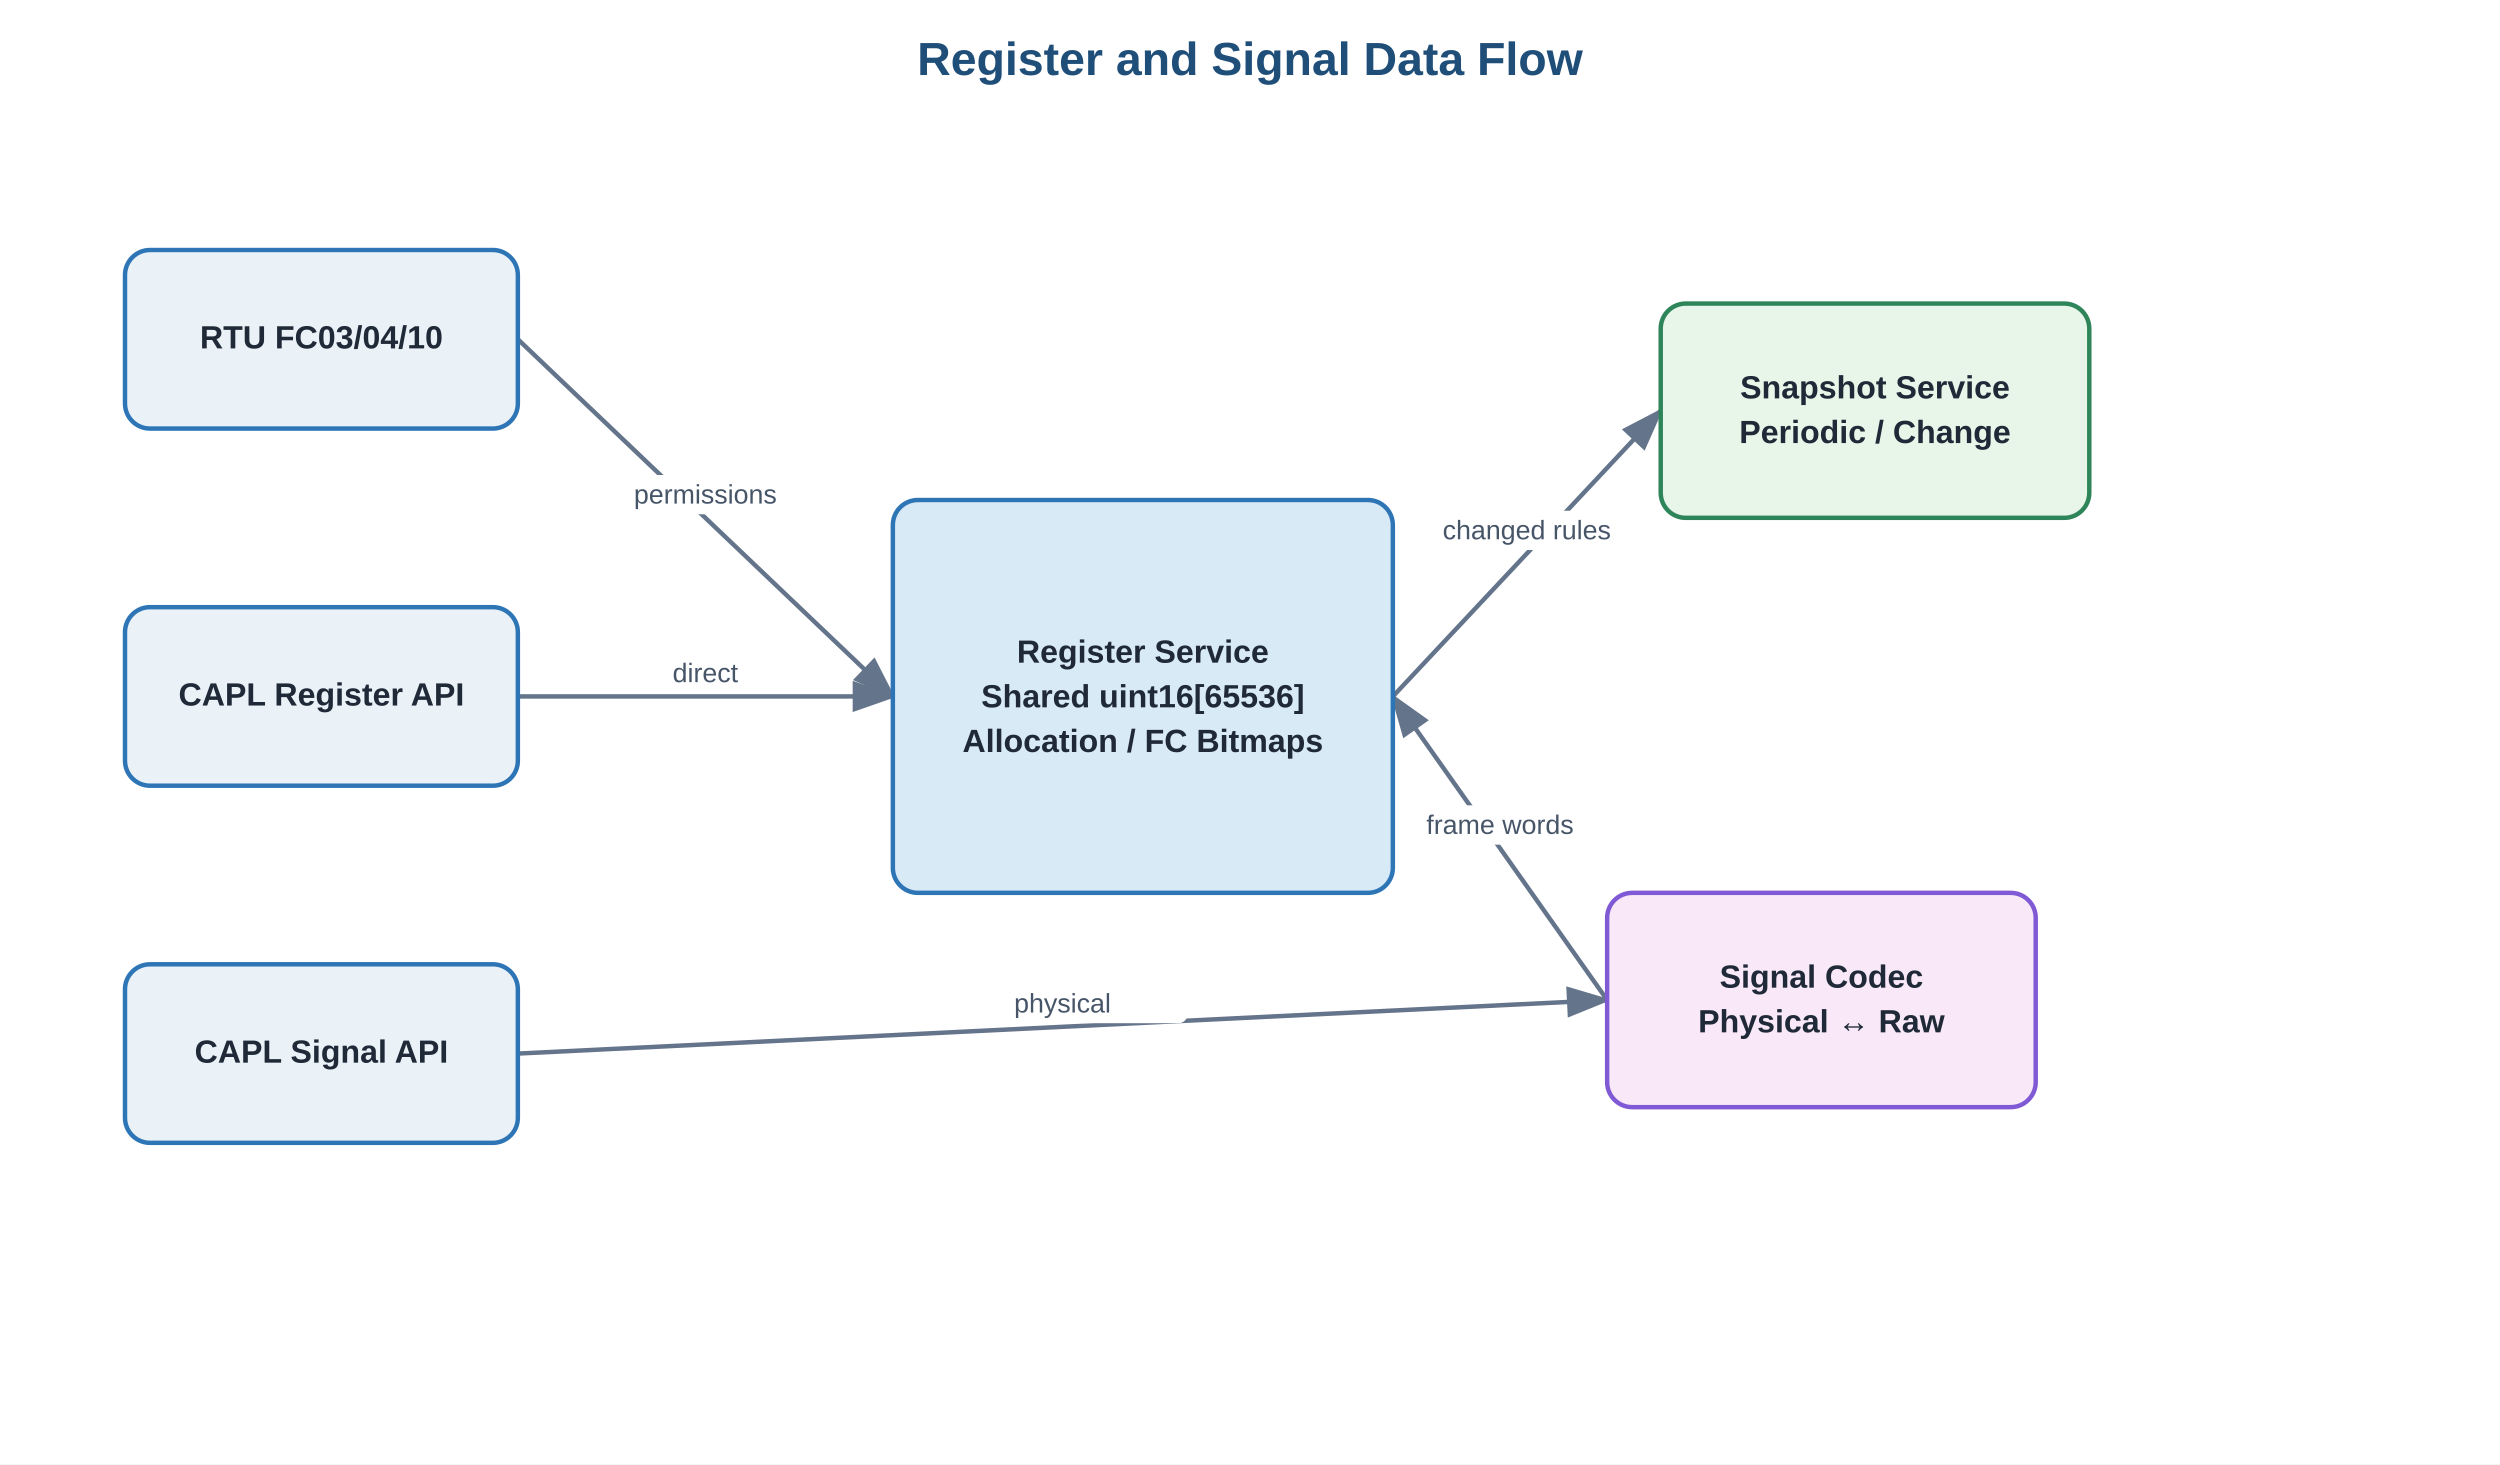
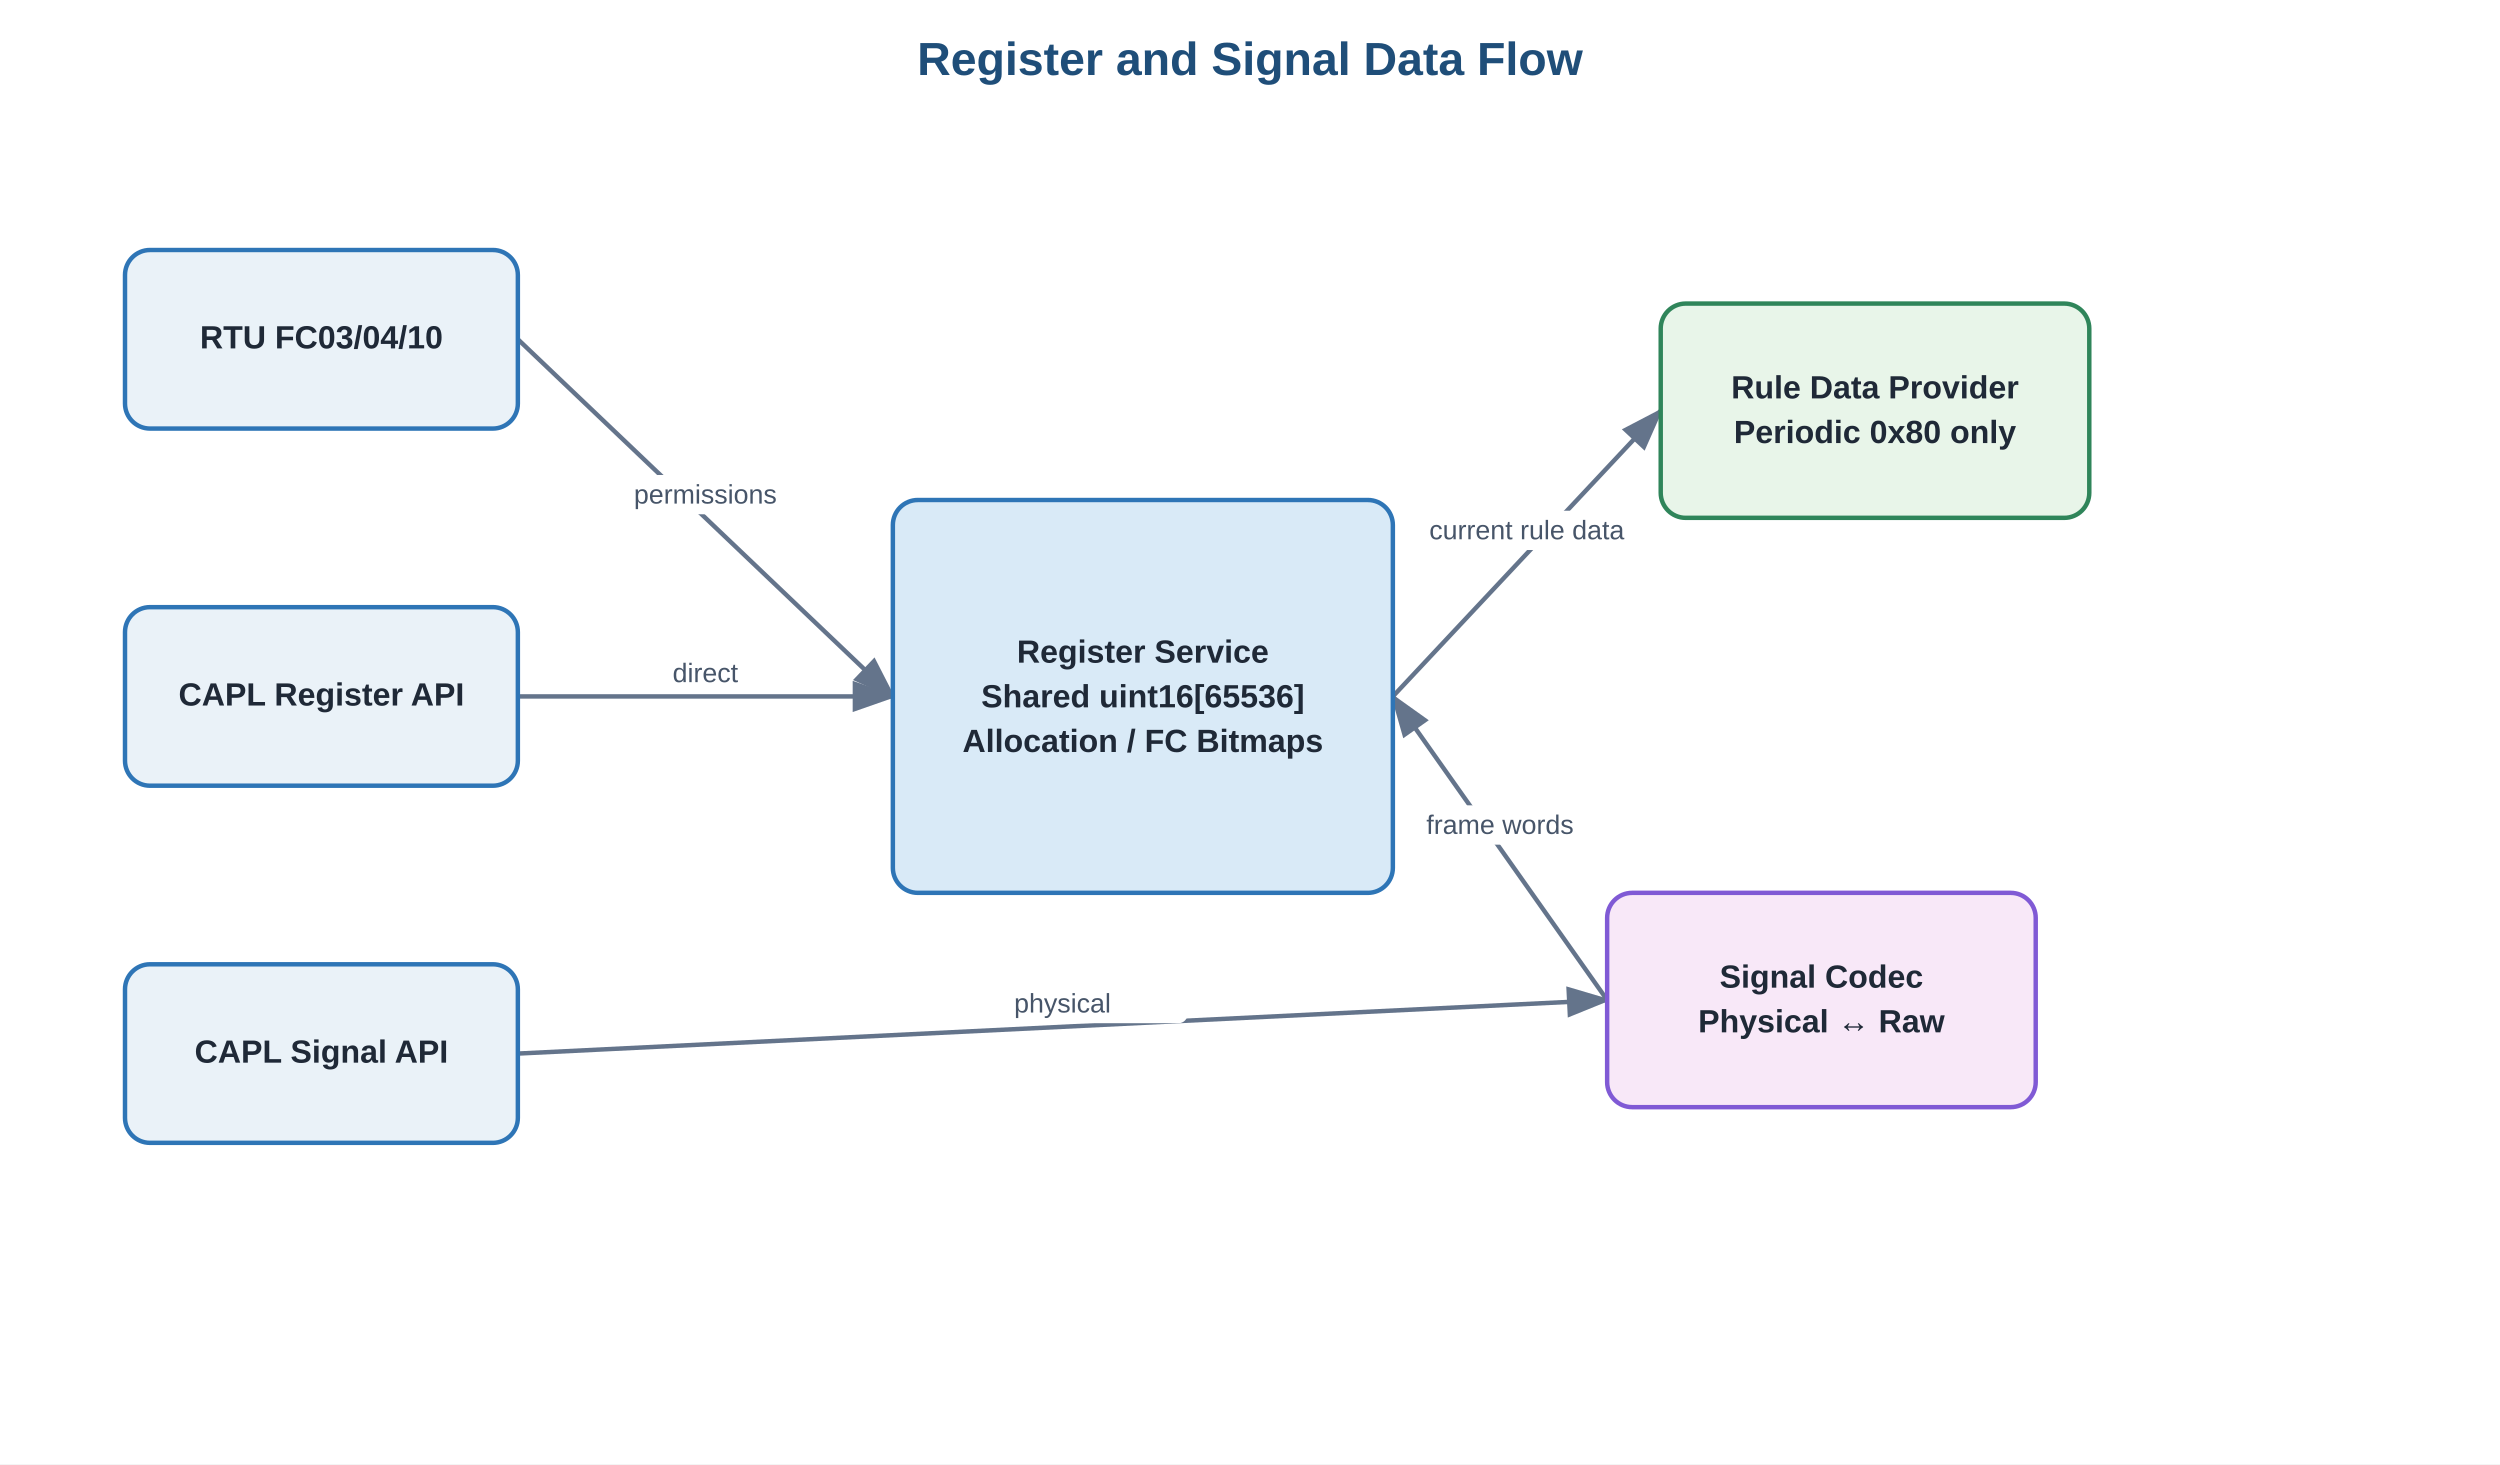
<svg xmlns="http://www.w3.org/2000/svg" width="1400" height="820" viewBox="0 0 1400 820">
  <defs>
    <marker id="arrow" markerWidth="10" markerHeight="7" refX="9" refY="3.5" orient="auto">
      <polygon points="0 0, 10 3.5, 0 7" fill="#64748B" />
    </marker>
  </defs>
  <rect width="1400" height="820" fill="#FFFFFF" />
  <text x="700.0" y="42" text-anchor="middle" font-family="Arial" font-size="26" font-weight="700" fill="#1F4E79">Register and Signal Data Flow</text>
  <line x1="290" y1="190.0" x2="500" y2="390.0" stroke="#64748B" stroke-width="2.5" marker-end="url(#arrow)" />
  <rect x="325.0" y="266.0" width="140" height="22" rx="5" fill="#FFFFFF" />
  <text x="395.0" y="282.0" text-anchor="middle" font-family="Arial" font-size="15" fill="#475569">permissions</text>
  <line x1="290" y1="390.0" x2="500" y2="390.0" stroke="#64748B" stroke-width="2.5" marker-end="url(#arrow)" />
  <rect x="325.0" y="366.0" width="140" height="22" rx="5" fill="#FFFFFF" />
  <text x="395.0" y="382.0" text-anchor="middle" font-family="Arial" font-size="15" fill="#475569">direct</text>
  <line x1="290" y1="590.0" x2="900" y2="560.0" stroke="#64748B" stroke-width="2.5" marker-end="url(#arrow)" />
  <rect x="525.0" y="551.0" width="140" height="22" rx="5" fill="#FFFFFF" />
  <text x="595.0" y="567.0" text-anchor="middle" font-family="Arial" font-size="15" fill="#475569">physical</text>
  <line x1="900" y1="560.0" x2="780" y2="390.0" stroke="#64748B" stroke-width="2.5" marker-end="url(#arrow)" />
  <rect x="770.0" y="451.0" width="140" height="22" rx="5" fill="#FFFFFF" />
  <text x="840.0" y="467.0" text-anchor="middle" font-family="Arial" font-size="15" fill="#475569">frame words</text>
  <line x1="780" y1="390.0" x2="930" y2="230.0" stroke="#64748B" stroke-width="2.5" marker-end="url(#arrow)" />
  <rect x="785.0" y="286.0" width="140" height="22" rx="5" fill="#FFFFFF" />
-   <text x="855.0" y="302.0" text-anchor="middle" font-family="Arial" font-size="15" fill="#475569">changed rules</text>
+   <text x="855.0" y="302.0" text-anchor="middle" font-family="Arial" font-size="15" fill="#475569">current rule data</text>
  <rect x="70" y="140" width="220" height="100" rx="14" fill="#EAF2F8" stroke="#2E75B6" stroke-width="2.5" />
  <text x="180.0" y="190.0" text-anchor="middle" dominant-baseline="middle" font-family="Arial" font-size="18" font-weight="600" fill="#1F2937">RTU FC03/04/10</text>
  <rect x="70" y="340" width="220" height="100" rx="14" fill="#EAF2F8" stroke="#2E75B6" stroke-width="2.5" />
  <text x="180.0" y="390.0" text-anchor="middle" dominant-baseline="middle" font-family="Arial" font-size="18" font-weight="600" fill="#1F2937">CAPL Register API</text>
  <rect x="70" y="540" width="220" height="100" rx="14" fill="#EAF2F8" stroke="#2E75B6" stroke-width="2.5" />
  <text x="180.0" y="590.0" text-anchor="middle" dominant-baseline="middle" font-family="Arial" font-size="18" font-weight="600" fill="#1F2937">CAPL Signal API</text>
  <rect x="500" y="280" width="280" height="220" rx="14" fill="#D9EAF7" stroke="#2E75B6" stroke-width="2.5" />
  <text x="640.0" y="366.0" text-anchor="middle" dominant-baseline="middle" font-family="Arial" font-size="18" font-weight="600" fill="#1F2937">Register Service</text>
  <text x="640.0" y="391.0" text-anchor="middle" dominant-baseline="middle" font-family="Arial" font-size="18" font-weight="600" fill="#1F2937">Shared uint16[65536]</text>
  <text x="640.0" y="416.0" text-anchor="middle" dominant-baseline="middle" font-family="Arial" font-size="18" font-weight="600" fill="#1F2937">Allocation / FC Bitmaps</text>
  <rect x="900" y="500" width="240" height="120" rx="14" fill="#F8E8F8" stroke="#805AD5" stroke-width="2.5" />
  <text x="1020.0" y="548.0" text-anchor="middle" dominant-baseline="middle" font-family="Arial" font-size="18" font-weight="600" fill="#1F2937">Signal Codec</text>
  <text x="1020.0" y="573.0" text-anchor="middle" dominant-baseline="middle" font-family="Arial" font-size="18" font-weight="600" fill="#1F2937">Physical ↔ Raw</text>
  <rect x="930" y="170" width="240" height="120" rx="14" fill="#E8F5E9" stroke="#2F855A" stroke-width="2.5" />
-   <text x="1050.0" y="218.0" text-anchor="middle" dominant-baseline="middle" font-family="Arial" font-size="18" font-weight="600" fill="#1F2937">Snapshot Service</text>
-   <text x="1050.0" y="243.0" text-anchor="middle" dominant-baseline="middle" font-family="Arial" font-size="18" font-weight="600" fill="#1F2937">Periodic / Change</text>
+   <text x="1050.0" y="218.0" text-anchor="middle" dominant-baseline="middle" font-family="Arial" font-size="18" font-weight="600" fill="#1F2937">Rule Data Provider</text>
+   <text x="1050.0" y="243.0" text-anchor="middle" dominant-baseline="middle" font-family="Arial" font-size="18" font-weight="600" fill="#1F2937">Periodic 0x80 only</text>
</svg>
